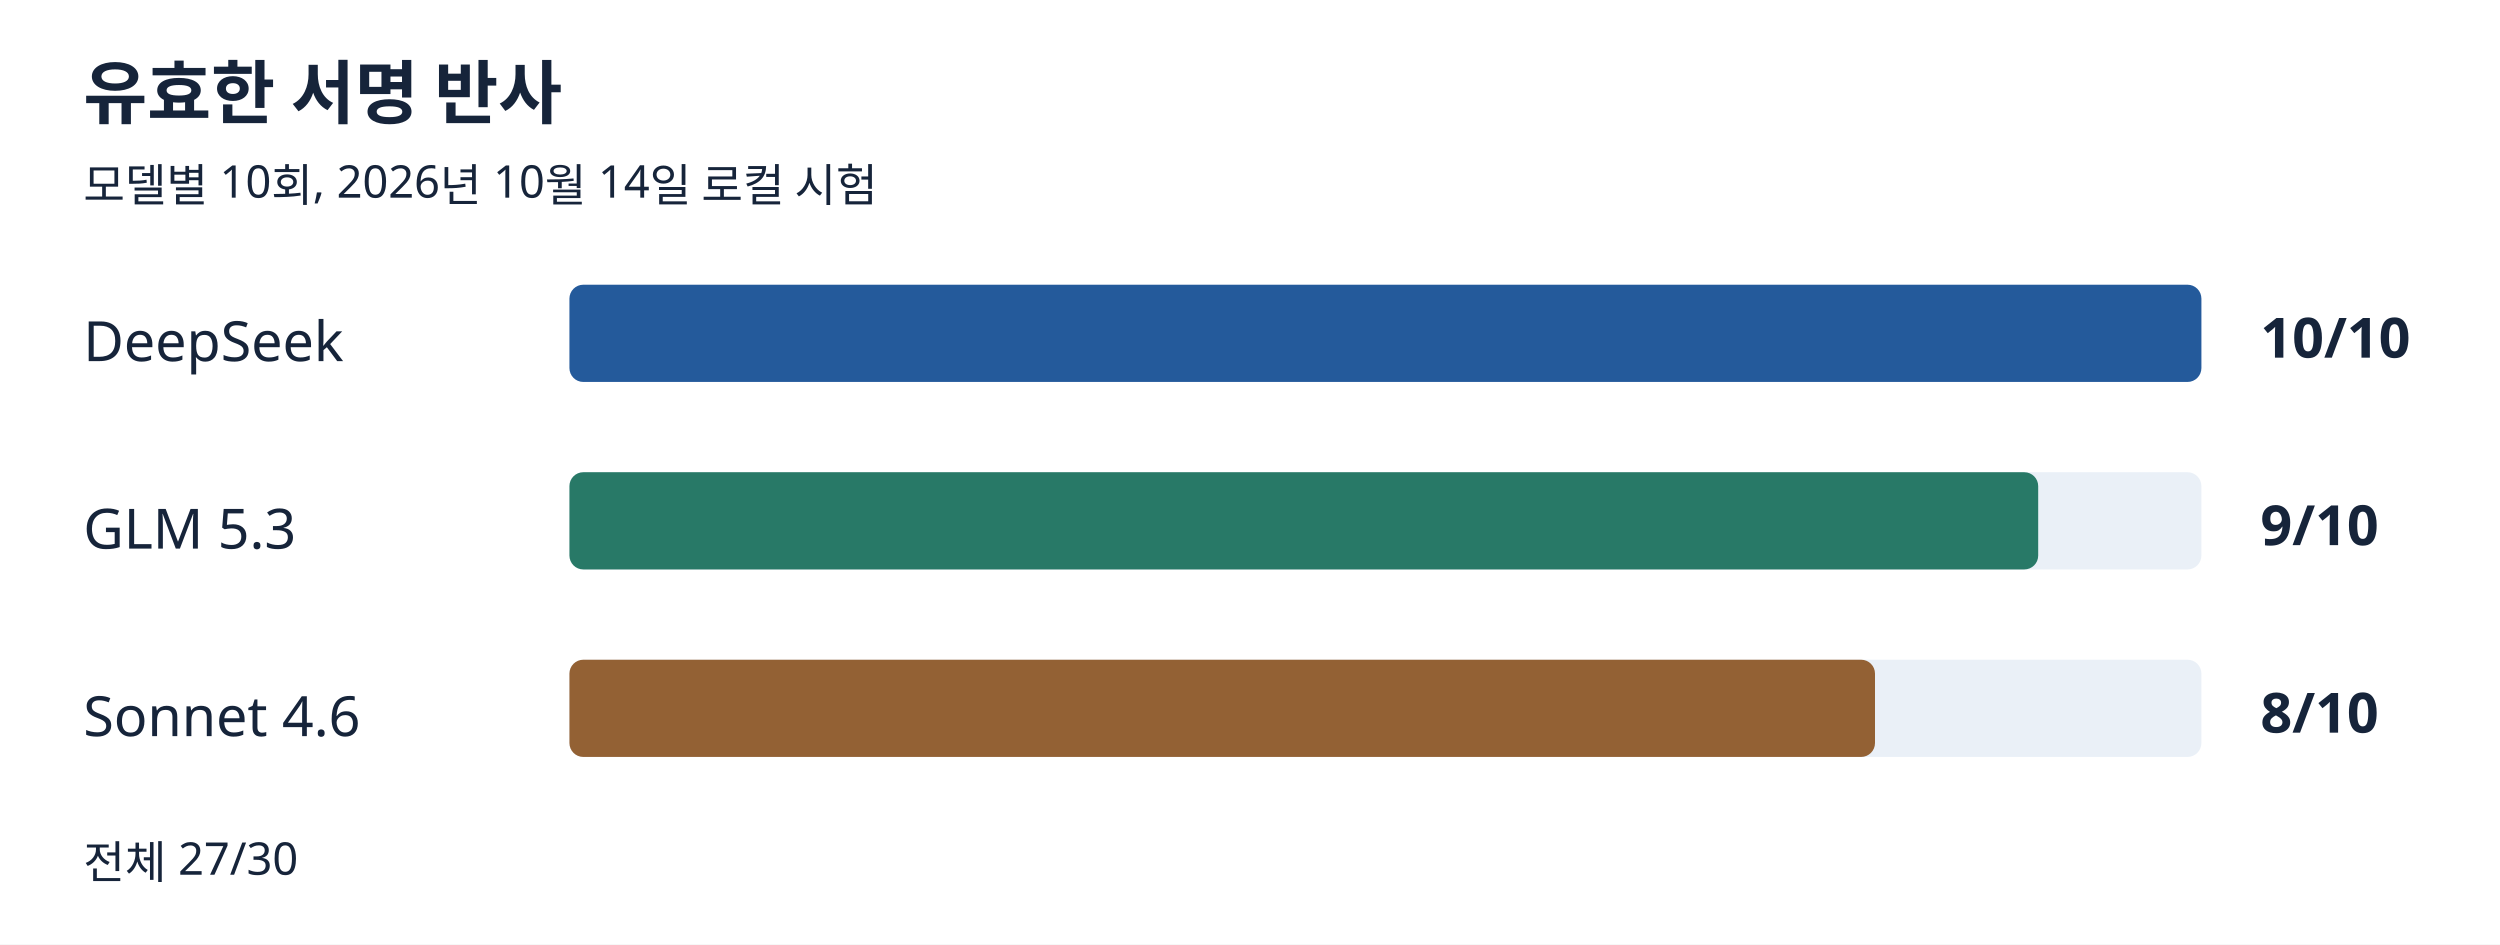
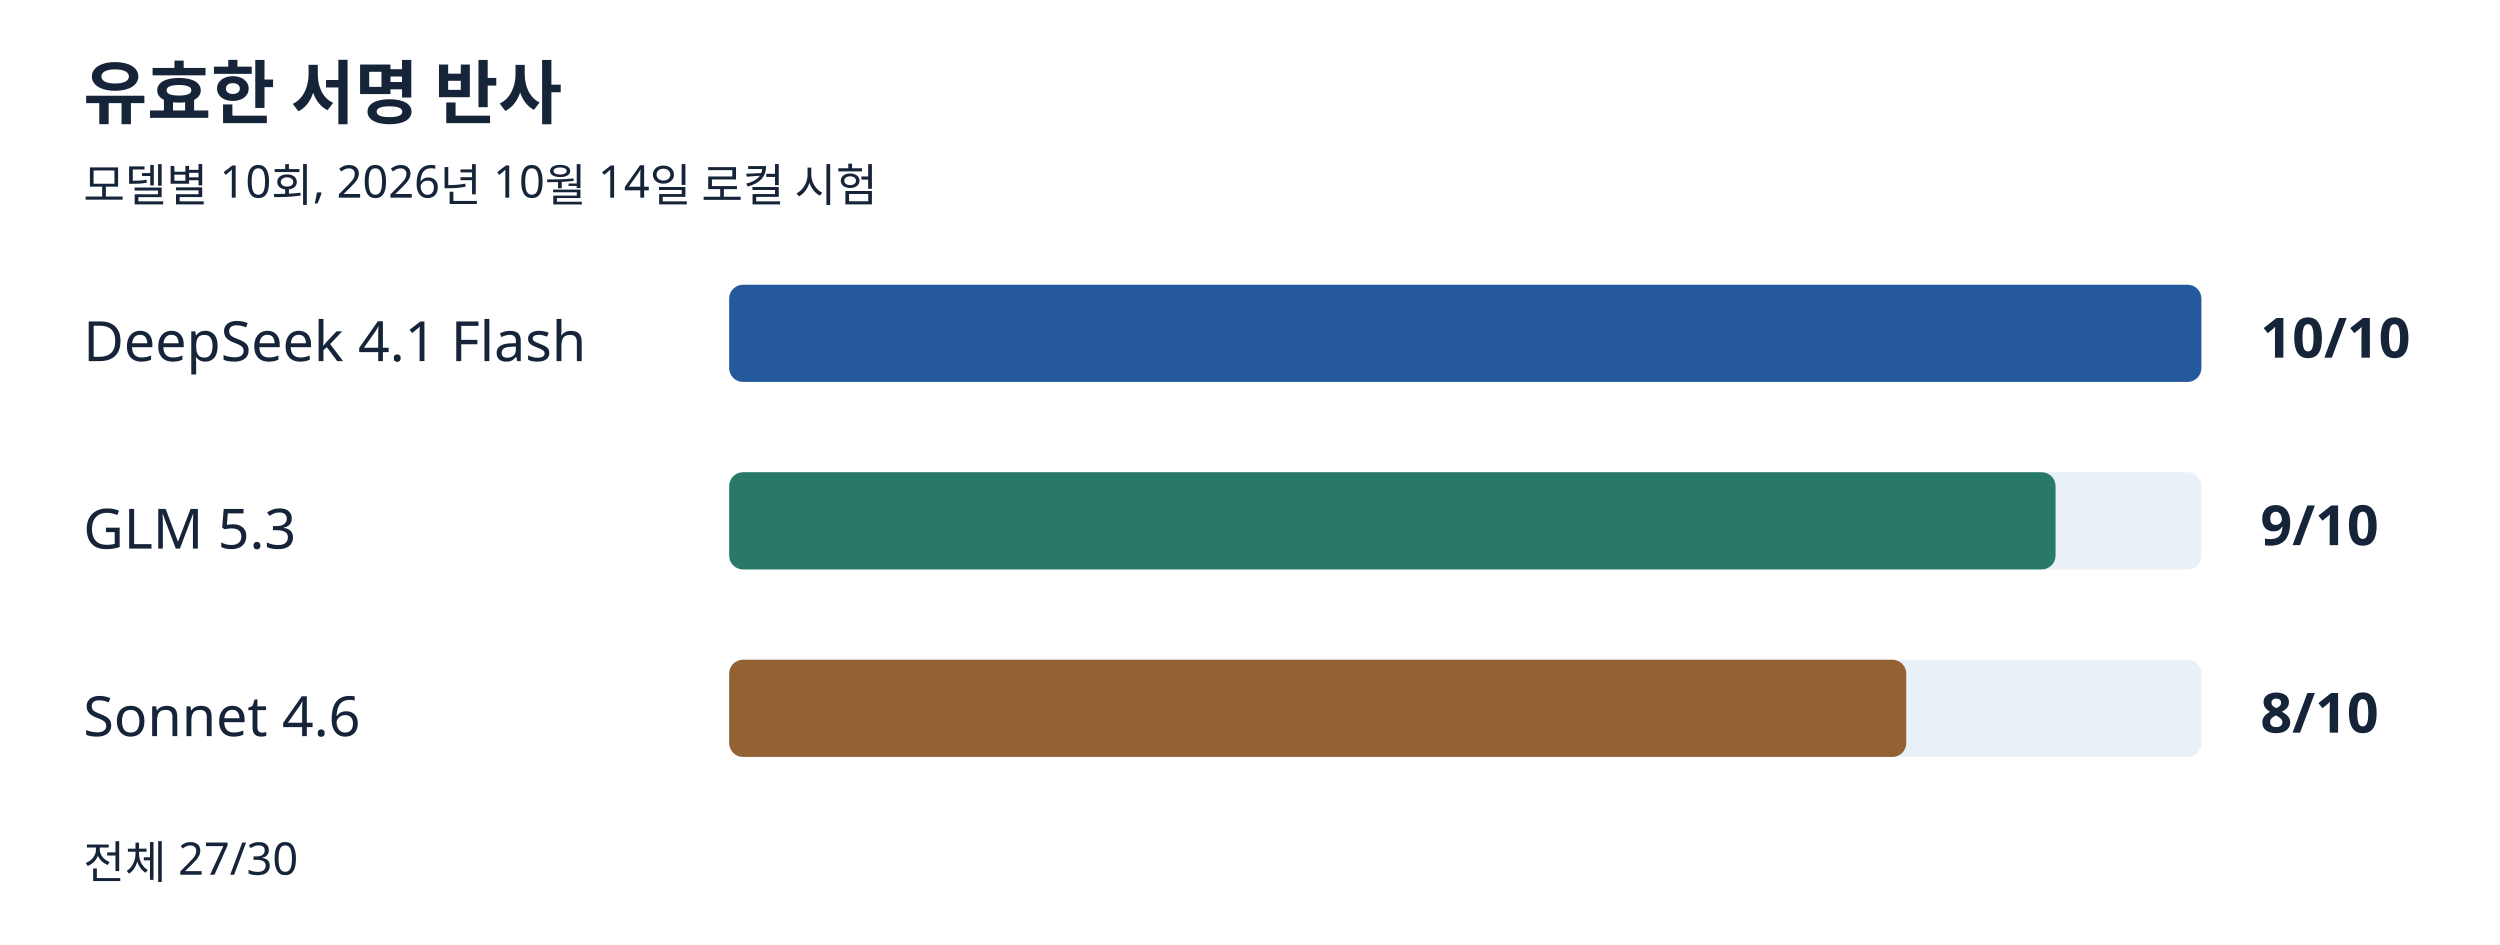
<svg xmlns="http://www.w3.org/2000/svg" role="img" aria-labelledby="title desc" viewBox="0 0 720 272">
  <rect width="720" height="272" fill="#ffffff" />
  <g font-family="system-ui, sans-serif" fill="#16243a">
    <text x="24" y="34" font-size="20" font-weight="700">유효한 서명 반사</text>
    <text x="24" y="58" font-size="13">모델별 10회, 2026년 10월 14일 로컬 시험</text>
-     <text x="24" y="104" font-size="16">DeepSeek</text>
+     <text x="24" y="104" font-size="16">DeepSeek 4.1 Flash</text>
    <text x="24" y="158" font-size="16">GLM 5.3</text>
    <text x="24" y="212" font-size="16">Sonnet 4.6</text>
-     <rect x="164" y="82" width="470" height="28" rx="4" fill="#eaf0f7" />
-     <rect x="164" y="136" width="470" height="28" rx="4" fill="#eaf0f7" />
-     <rect x="164" y="190" width="470" height="28" rx="4" fill="#eaf0f7" />
-     <rect x="164" y="82" width="470" height="28" rx="4" fill="#245a9b" />
-     <rect x="164" y="136" width="423" height="28" rx="4" fill="#287967" />
-     <rect x="164" y="190" width="376" height="28" rx="4" fill="#936134" />
+     <rect x="210" y="82" width="424" height="28" rx="4" fill="#eaf0f7" />
+     <rect x="210" y="136" width="424" height="28" rx="4" fill="#eaf0f7" />
+     <rect x="210" y="190" width="424" height="28" rx="4" fill="#eaf0f7" />
+     <rect x="210" y="82" width="424" height="28" rx="4" fill="#245a9b" />
+     <rect x="210" y="136" width="382" height="28" rx="4" fill="#287967" />
+     <rect x="210" y="190" width="339" height="28" rx="4" fill="#936134" />
    <text x="651" y="103" font-size="16" font-weight="700">10/10</text>
    <text x="651" y="157" font-size="16" font-weight="700">9/10</text>
    <text x="651" y="211" font-size="16" font-weight="700">8/10</text>
    <text x="24" y="253" font-size="13">전체 27/30</text>
  </g>
</svg>
